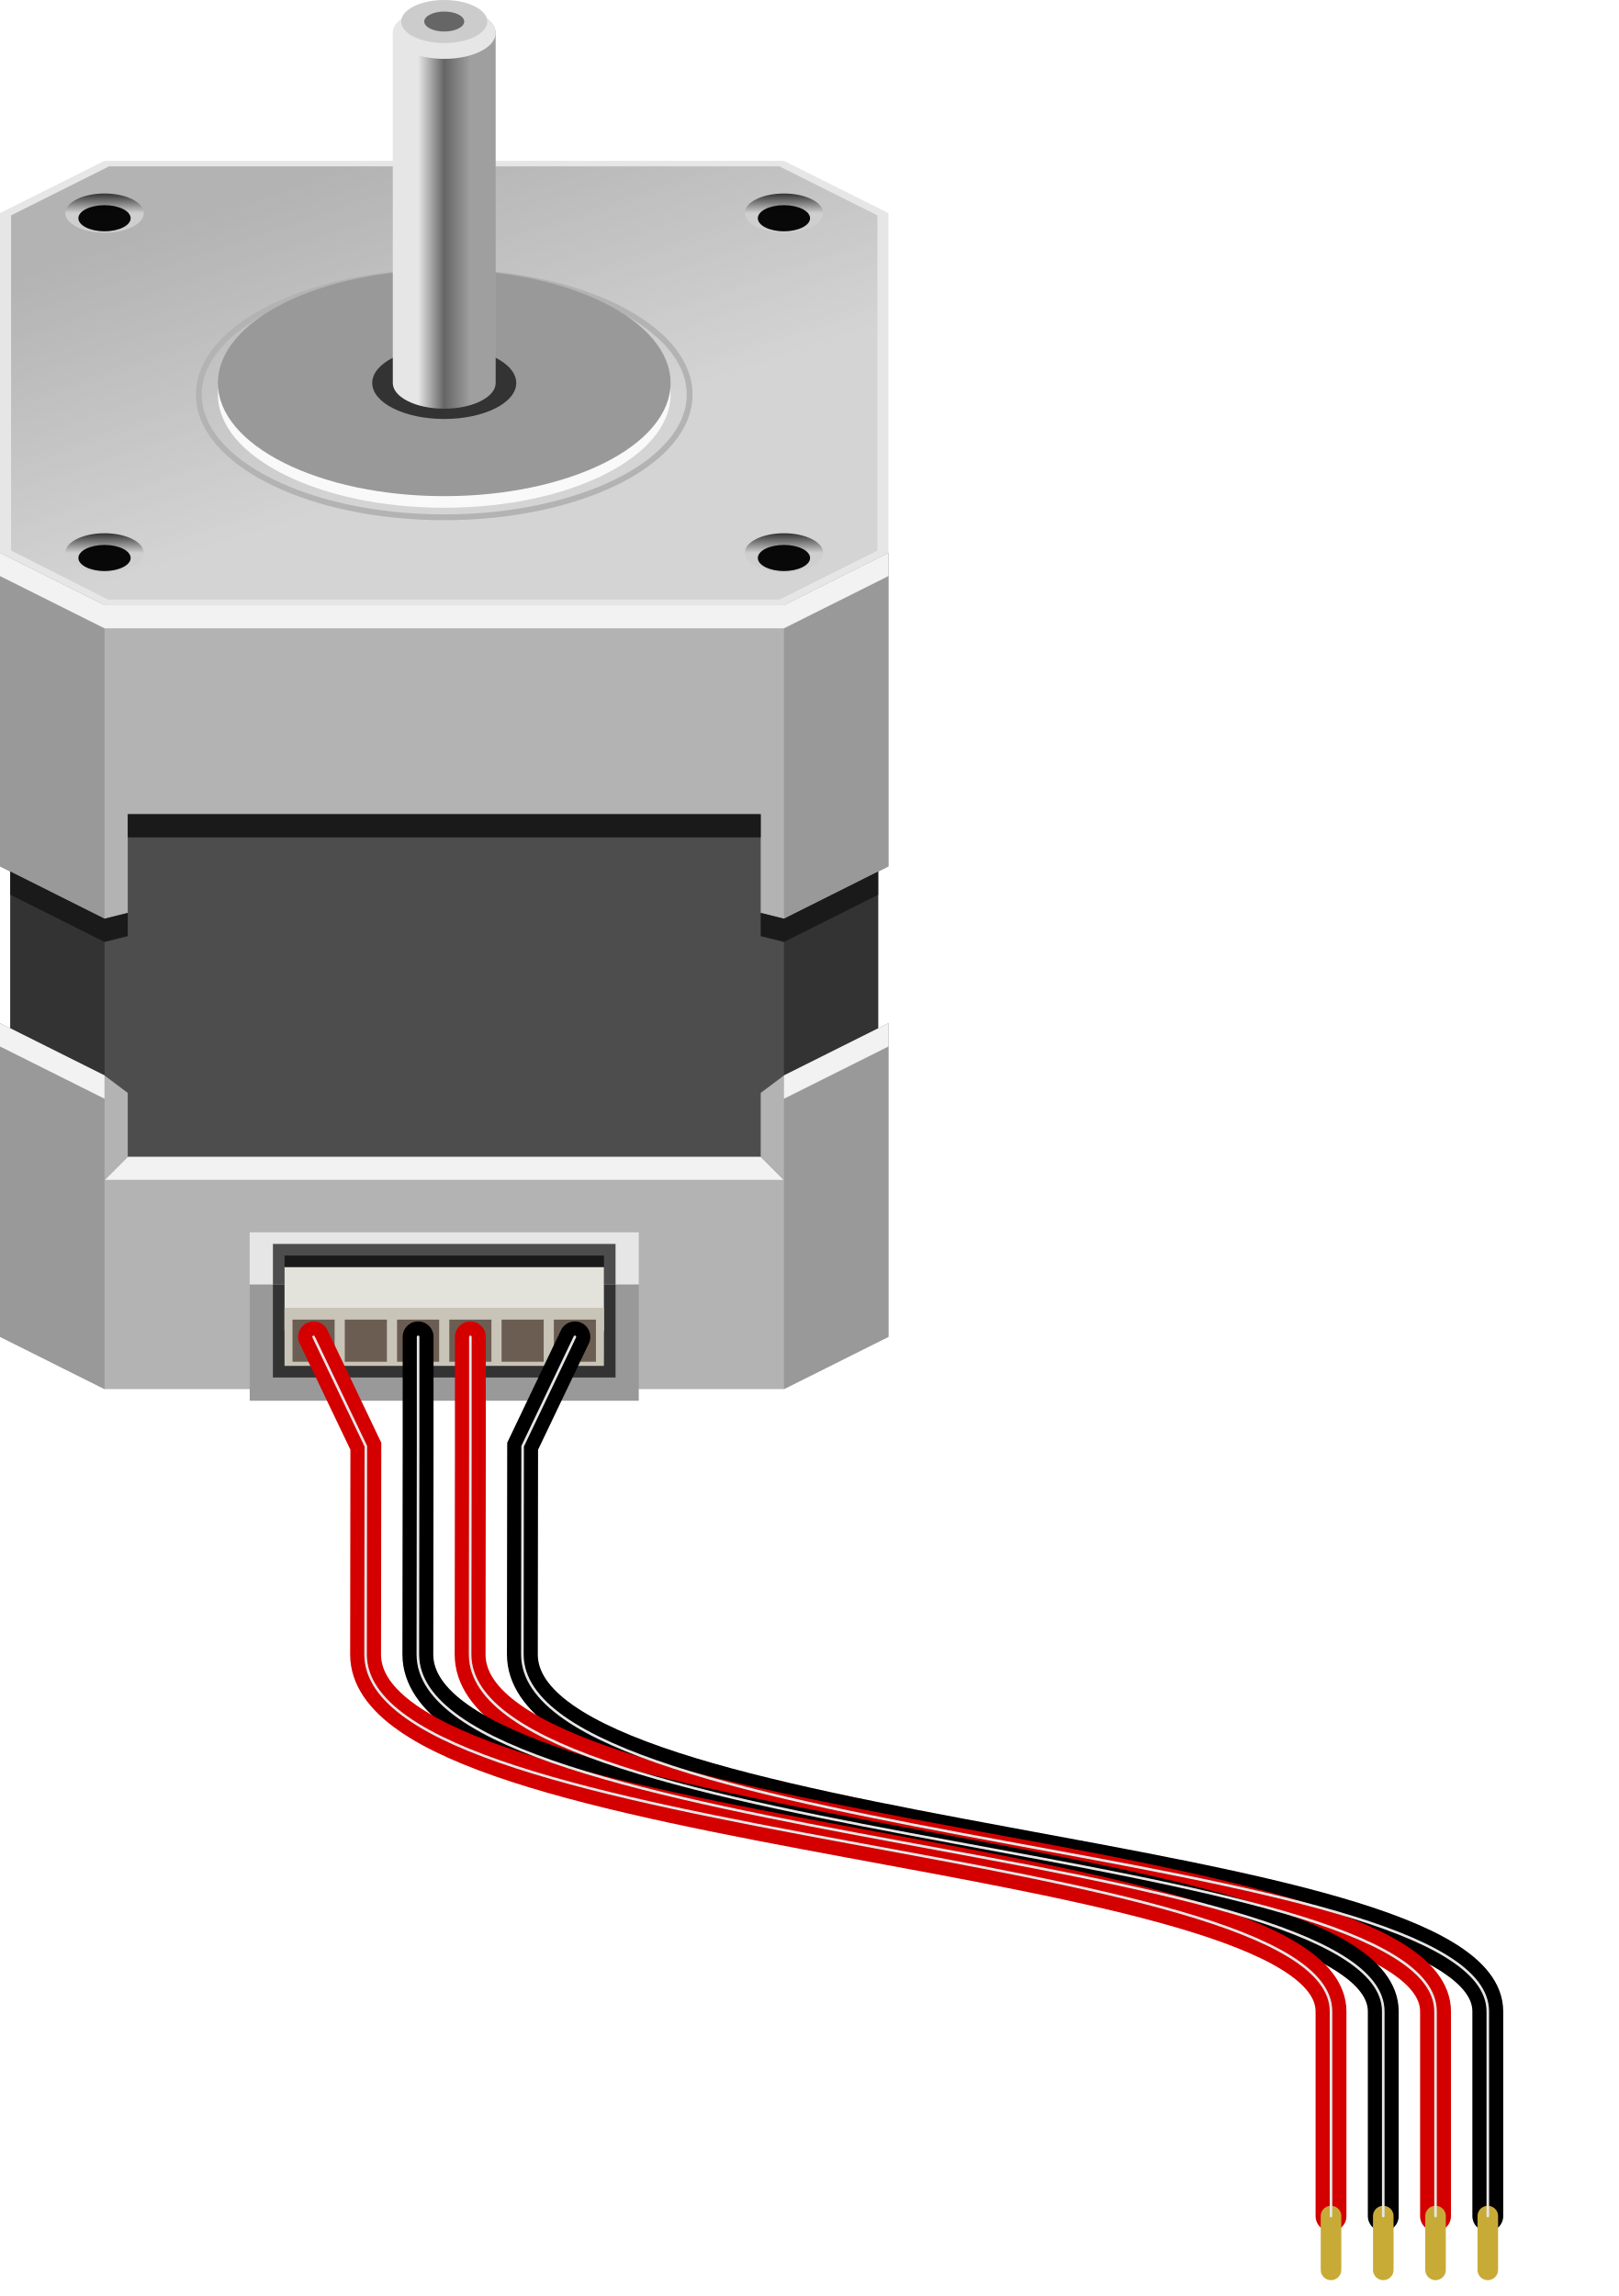
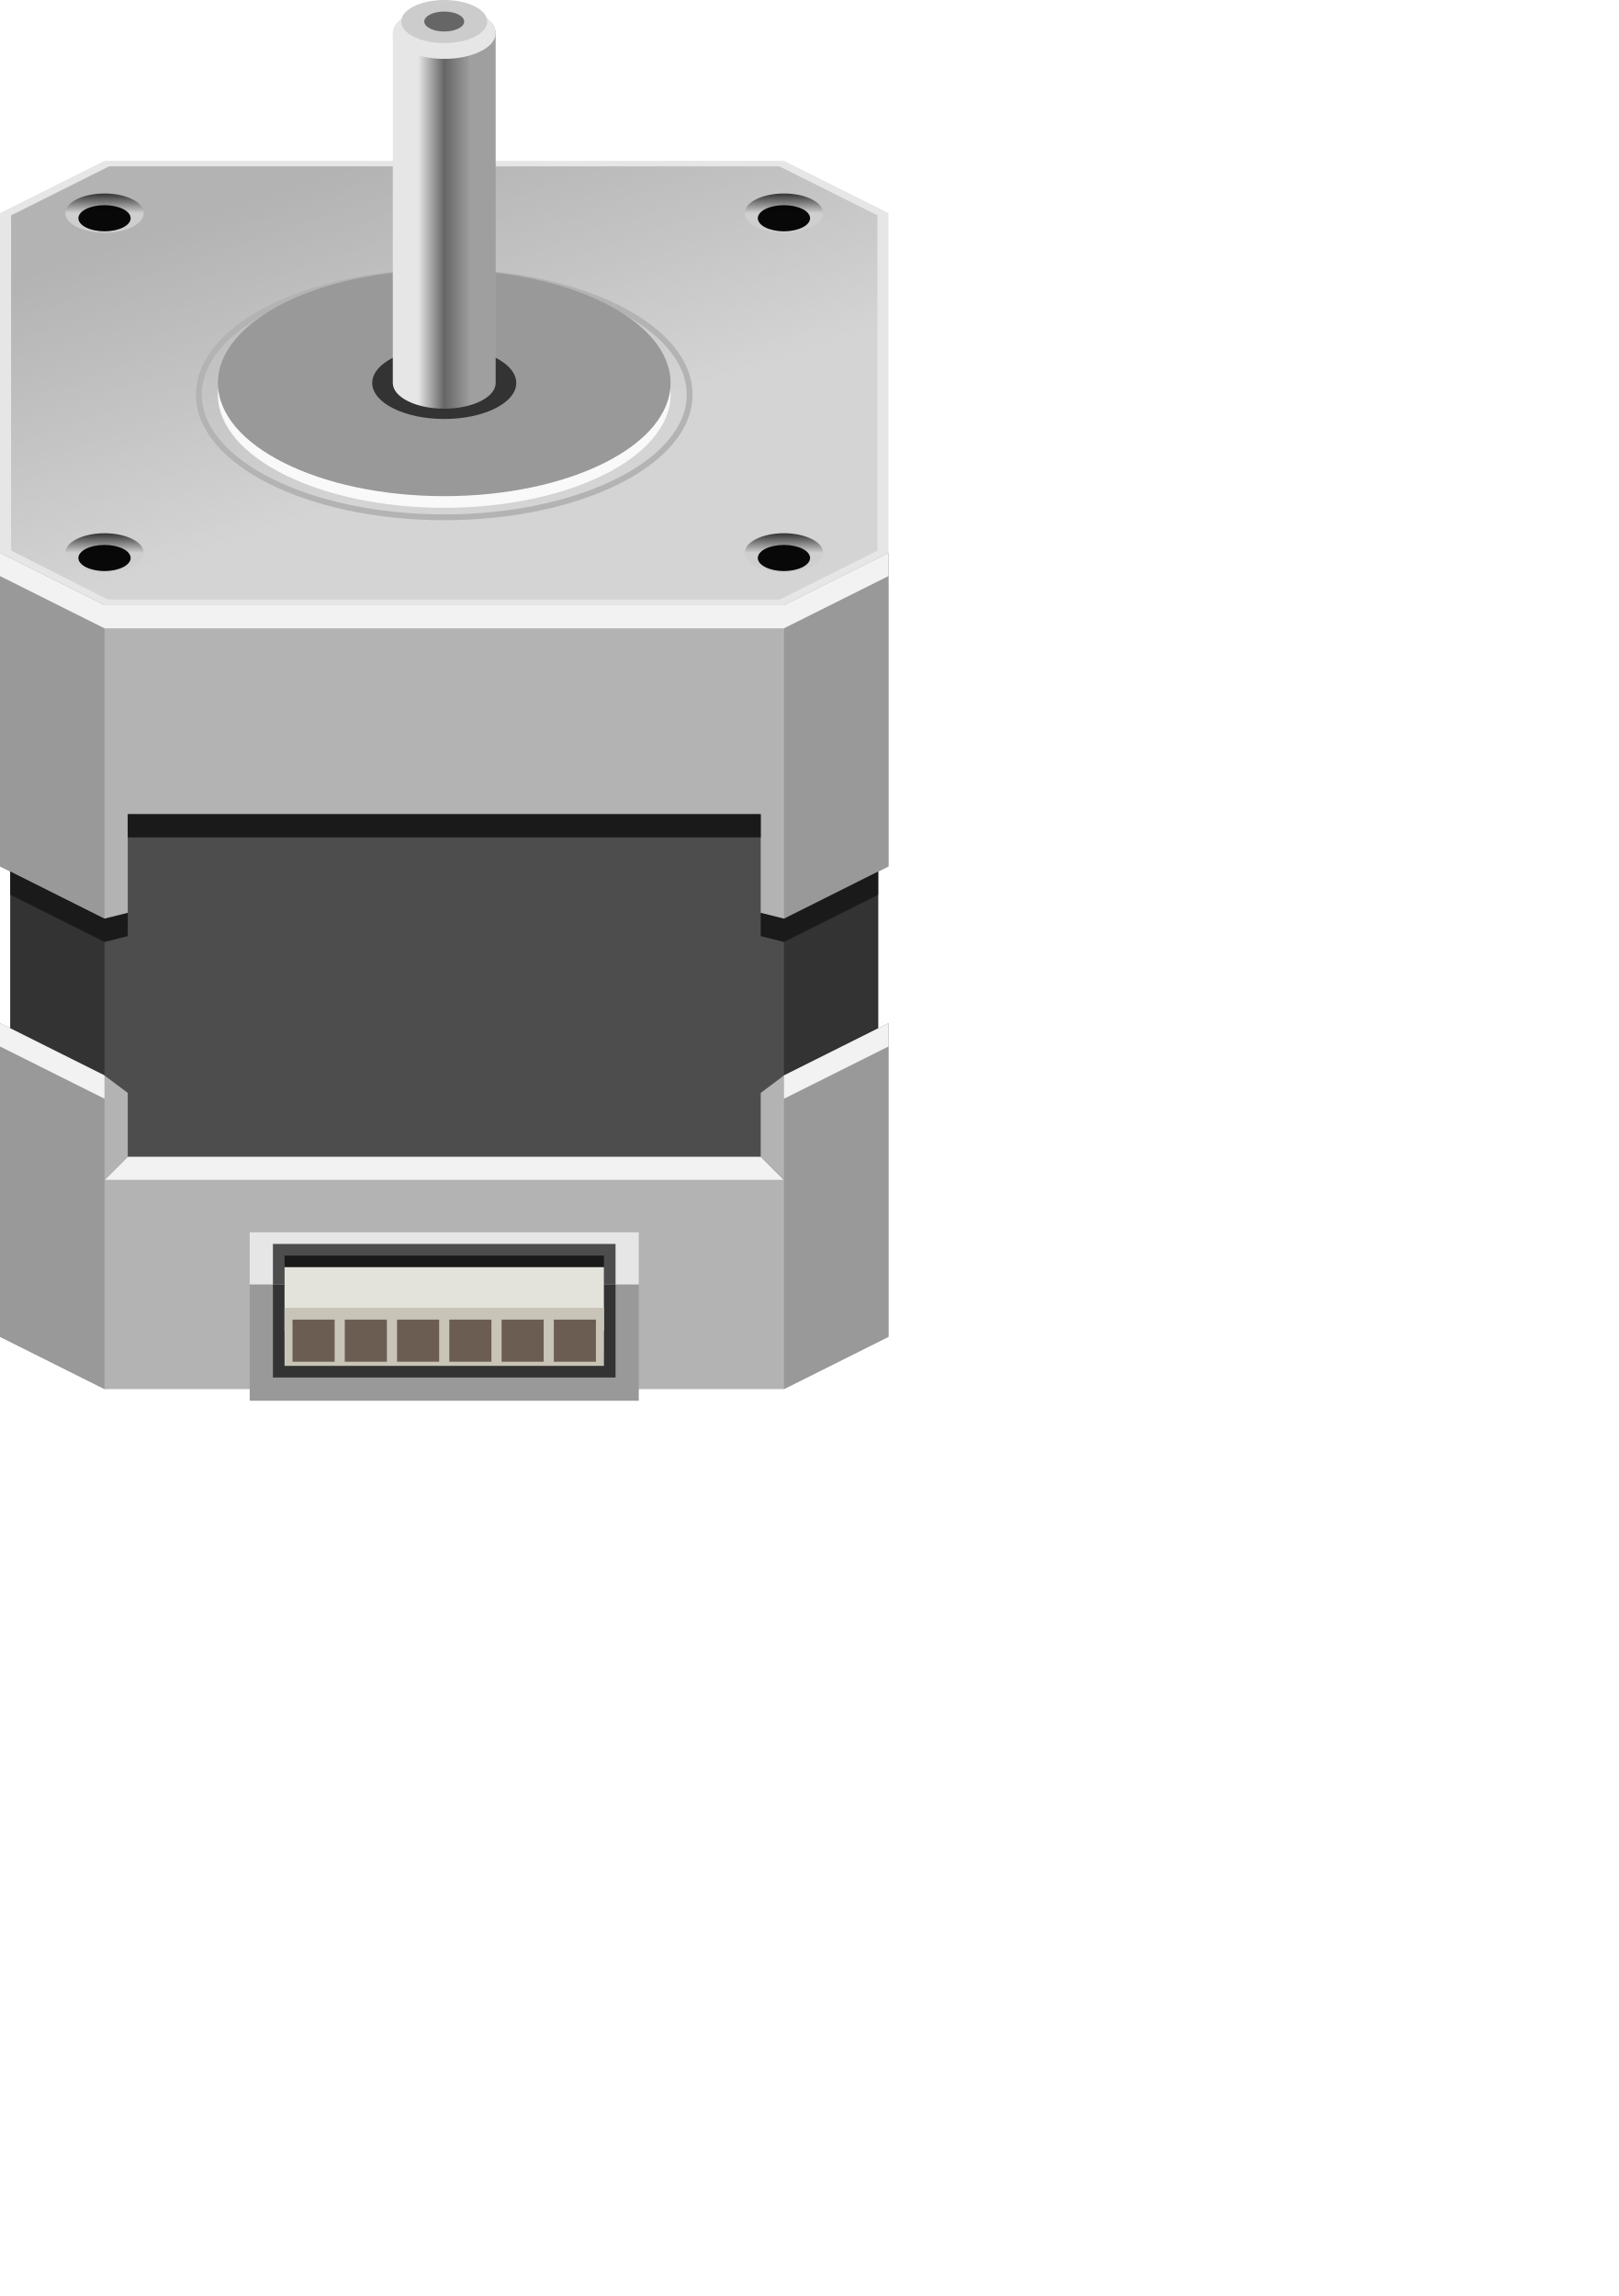
- <svg xmlns="http://www.w3.org/2000/svg" xmlns:xlink="http://www.w3.org/1999/xlink" width="278.707" height="395.35" viewBox="0 0 278.707 395.35" id="svg2" version="1.0">
+ <svg xmlns="http://www.w3.org/2000/svg" xmlns:xlink="http://www.w3.org/1999/xlink" width="278.707" height="395.35" viewBox="0 0 278.707 395.35" id="svg2">
  <defs id="defs4">
-     <linearGradient id="linearGradient3601">
-       <stop style="stop-color:#808080;stop-opacity:1;" offset="0" id="stop3603" />
-       <stop style="stop-color:#808080;stop-opacity:0;" offset="1" id="stop3605" />
-     </linearGradient>
    <linearGradient id="linearGradient3414">
      <stop style="stop-color:#e6e6e6;stop-opacity:1;" offset="0" id="stop3416" />
      <stop id="stop3422" offset="0.5" style="stop-color:#656565;stop-opacity:1;" />
      <stop style="stop-color:#9f9f9f;stop-opacity:1;" offset="1" id="stop3418" />
    </linearGradient>
    <linearGradient id="linearGradient3291">
      <stop style="stop-color:#b3b3b3;stop-opacity:1;" offset="0" id="stop3293" />
      <stop style="stop-color:#b3b3b3;stop-opacity:0.351;" offset="1" id="stop3295" />
    </linearGradient>
    <linearGradient id="linearGradient3219">
      <stop style="stop-color:#000000;stop-opacity:1;" offset="0" id="stop3221" />
      <stop style="stop-color:#cfcfcf;stop-opacity:1;" offset="1" id="stop3223" />
    </linearGradient>
-     <linearGradient xlink:href="#linearGradient3219" id="linearGradient3285" gradientUnits="userSpaceOnUse" x1="18" y1="9" x2="18" y2="18" />
-     <linearGradient xlink:href="#linearGradient3291" id="linearGradient3297" x1="36" y1="18" x2="90" y2="99" gradientUnits="userSpaceOnUse" />
    <linearGradient xlink:href="#linearGradient3414" id="linearGradient3420" x1="72" y1="90" x2="81" y2="90" gradientUnits="userSpaceOnUse" gradientTransform="translate(0,-76.5)" />
    <linearGradient xlink:href="#linearGradient3291" id="linearGradient3527" gradientUnits="userSpaceOnUse" x1="36" y1="18" x2="90" y2="99" />
    <linearGradient xlink:href="#linearGradient3601" id="linearGradient3607" x1="81" y1="225" x2="180" y2="225" gradientUnits="userSpaceOnUse" />
    <linearGradient xlink:href="#linearGradient3219" id="linearGradient4445" gradientUnits="userSpaceOnUse" x1="18" y1="9" x2="18" y2="18" />
    <linearGradient xlink:href="#linearGradient3291" id="linearGradient4678" gradientUnits="userSpaceOnUse" x1="36" y1="18" x2="90" y2="99" />
    <linearGradient xlink:href="#linearGradient3414" id="linearGradient4682" gradientUnits="userSpaceOnUse" gradientTransform="translate(0,-76.5)" x1="72" y1="90" x2="81" y2="90" />
    <linearGradient y2="18" x2="18" y1="9" x1="18" gradientUnits="userSpaceOnUse" id="linearGradient2587" xlink:href="#linearGradient3219" />
    <linearGradient y2="18" x2="18" y1="9" x1="18" gradientUnits="userSpaceOnUse" id="linearGradient2579" xlink:href="#linearGradient3219" />
    <linearGradient y2="18" x2="18" y1="9" x1="18" gradientUnits="userSpaceOnUse" id="linearGradient2571" xlink:href="#linearGradient3219" />
    <linearGradient y2="18" x2="18" y1="9" x1="18" gradientUnits="userSpaceOnUse" id="linearGradient2730" xlink:href="#linearGradient3219" />
    <linearGradient y2="90" x2="81" y1="90" x1="72" gradientTransform="translate(0,-76.5)" gradientUnits="userSpaceOnUse" id="linearGradient2728" xlink:href="#linearGradient3414" />
    <linearGradient y2="99" x2="90" y1="18" x1="36" gradientUnits="userSpaceOnUse" id="linearGradient2726" xlink:href="#linearGradient3291" />
    <linearGradient y2="18" x2="18" y1="9" x1="18" gradientUnits="userSpaceOnUse" id="linearGradient2724" xlink:href="#linearGradient3219" />
    <linearGradient gradientUnits="userSpaceOnUse" y2="225" x2="180" y1="225" x1="81" id="linearGradient2722" xlink:href="#linearGradient3601" />
    <linearGradient y2="99" x2="90" y1="18" x1="36" gradientUnits="userSpaceOnUse" id="linearGradient2720" xlink:href="#linearGradient3291" />
    <linearGradient gradientTransform="translate(0,-76.5)" gradientUnits="userSpaceOnUse" y2="90" x2="81" y1="90" x1="72" id="linearGradient2718" xlink:href="#linearGradient3414" />
    <linearGradient gradientUnits="userSpaceOnUse" y2="99" x2="90" y1="18" x1="36" id="linearGradient2716" xlink:href="#linearGradient3291" />
    <linearGradient y2="18" x2="18" y1="9" x1="18" gradientUnits="userSpaceOnUse" id="linearGradient2714" xlink:href="#linearGradient3219" />
    <linearGradient id="linearGradient2706">
      <stop id="stop2708" offset="0" style="stop-color:#000000;stop-opacity:1;" />
      <stop id="stop2710" offset="1" style="stop-color:#cfcfcf;stop-opacity:1;" />
    </linearGradient>
    <linearGradient id="linearGradient2700">
      <stop id="stop2702" offset="0" style="stop-color:#b3b3b3;stop-opacity:1;" />
      <stop id="stop2704" offset="1" style="stop-color:#b3b3b3;stop-opacity:0.351;" />
    </linearGradient>
    <linearGradient id="linearGradient2692">
      <stop id="stop2694" offset="0" style="stop-color:#e6e6e6;stop-opacity:1;" />
      <stop style="stop-color:#656565;stop-opacity:1;" offset="0.5" id="stop2696" />
      <stop id="stop2698" offset="1" style="stop-color:#9f9f9f;stop-opacity:1;" />
    </linearGradient>
    <linearGradient xlink:href="#linearGradient3219" id="linearGradient2811" gradientUnits="userSpaceOnUse" x1="18" y1="9" x2="18" y2="18" />
  </defs>
  <g id="breadboard">
    <g id="StepperMotor" transform="translate(0,27.69284)">
      <path transform="translate(0,-76.5)" d="M 1.781,154.781 L 1.781,277.906 L 18.406,286.219 L 134.656,286.219 L 151.219,277.906 L 151.219,154.781 L 1.781,154.781 z" id="MotorHousing" style="fill:#4d4d4d;fill-opacity:1;fill-rule:evenodd;stroke:none;stroke-width:1px;stroke-linecap:butt;stroke-linejoin:miter;marker:none;marker-start:none;marker-mid:none;marker-end:none;stroke-miterlimit:4;stroke-dashoffset:0;stroke-opacity:1;visibility:visible;display:inline;overflow:visible;enable-background:accumulate" />
      <path id="MotorHousingShade" style="fill:#333333;fill-opacity:1;fill-rule:evenodd;stroke:none;stroke-width:1px;stroke-linecap:butt;stroke-linejoin:miter;marker:none;marker-start:none;marker-mid:none;marker-end:none;stroke-miterlimit:4;stroke-dashoffset:0;stroke-opacity:1;visibility:visible;display:inline;overflow:visible;enable-background:accumulate" d="M 1.781,109.375 L 1.781,163.375 L 18,171.5 L 18,117.5 L 1.781,109.375 z M 151.219,108.375 L 135,116.5 L 135,170.5 L 151.219,162.375 L 151.219,108.375 z" />
      <path id="CapTop" d="M 0,9 L 18,1.87e-06 L 135,1.87e-06 L 153,9 L 153,67.5 L 135,76.5 L 17.77,76.5 L 0,67.5 L 0,9 z" style="fill:#e6e6e6;fill-opacity:1;fill-rule:evenodd;stroke:none;stroke-width:1px;stroke-linecap:butt;stroke-linejoin:miter;marker:none;marker-start:none;marker-mid:none;marker-end:none;stroke-miterlimit:4;stroke-dashoffset:0;stroke-opacity:1;visibility:visible;display:inline;overflow:visible;enable-background:accumulate" />
      <path transform="matrix(1,0,0,0.5,0,1.87e-6)" d="M 18.781,1.906 L 1.906,18.781 L 1.906,134.188 L 18.594,151.094 L 134.219,151.094 L 151.094,134.219 L 151.094,18.781 L 134.219,1.906 L 18.781,1.906 z" id="CapTopShade" style="fill:url(#linearGradient4678);fill-opacity:1;fill-rule:evenodd;stroke:none;stroke-width:1px;stroke-linecap:butt;stroke-linejoin:miter;marker:none;marker-start:none;marker-mid:none;marker-end:none;stroke-miterlimit:4;stroke-dashoffset:0;stroke-opacity:1;visibility:visible;display:inline;overflow:visible;enable-background:accumulate" />
      <path id="CapTopGrove" d="M 118.757,40.25 C 118.757,51.913 99.826,61.379 76.5,61.379 C 53.174,61.379 34.243,51.913 34.243,40.25 C 34.243,28.587 53.174,19.121 76.5,19.121 C 99.826,19.121 118.757,28.587 118.757,40.25 z" style="fill:none;fill-rule:evenodd;stroke:#b3b3b3;stroke-width:1px;stroke-linecap:butt;stroke-linejoin:miter;stroke-opacity:1" />
      <g transform="matrix(1,0,0,0.5,0,1.87e-6)" id="CapTopMountHole0">
        <path style="fill:url(#linearGradient2811);fill-opacity:1;fill-rule:evenodd;stroke:none;stroke-width:1px;stroke-linecap:butt;stroke-linejoin:miter;stroke-opacity:1" d="M 24.75,18 C 24.75,21.726 21.726,24.75 18,24.75 C 14.274,24.75 11.25,21.726 11.25,18 C 11.25,14.274 14.274,11.25 18,11.25 C 21.726,11.25 24.75,14.274 24.75,18 z" id="path2388" />
        <path id="path3177" d="M 22.5,19.772 C 22.5,22.256 20.484,24.272 18,24.272 C 15.516,24.272 13.5,22.256 13.5,19.772 C 13.5,17.288 15.516,15.272 18,15.272 C 20.484,15.272 22.5,17.288 22.5,19.772 z" style="opacity:0.96;fill:#000000;fill-rule:evenodd;stroke:none;stroke-width:1px;stroke-linecap:butt;stroke-linejoin:miter;stroke-opacity:1" />
      </g>
      <use height="450" width="450" transform="translate(117,1.2999999e-7)" id="CapTopMountHole1" xlink:href="#CapTopMountHole0" y="0" x="0" />
      <use height="450" width="450" transform="translate(0,58.5)" id="CapTopMountHole2" xlink:href="#CapTopMountHole1" y="0" x="0" />
      <use height="450" width="450" transform="translate(-117,1.2999999e-7)" id="CapTopMountHole3" xlink:href="#CapTopMountHole2" y="0" x="0" />
      <path id="CapTopBevelHilite" d="M 115.476,40.25 C 115.476,51.007 98.015,59.738 76.5,59.738 C 54.985,59.738 37.524,51.007 37.524,40.25 C 37.524,29.493 54.985,20.762 76.5,20.762 C 98.015,20.762 115.476,29.493 115.476,40.25 z" style="fill:#f9f9f9;fill-rule:evenodd;stroke:none;stroke-width:1px;stroke-linecap:butt;stroke-linejoin:miter;stroke-opacity:1" />
      <path id="CapTopBevel" d="M 115.476,38.25 C 115.476,49.007 98.015,57.738 76.5,57.738 C 54.985,57.738 37.524,49.007 37.524,38.25 C 37.524,27.493 54.985,18.762 76.5,18.762 C 98.015,18.762 115.476,27.493 115.476,38.25 z" style="fill:#999999;fill-rule:evenodd;stroke:none;stroke-width:1px;stroke-linecap:butt;stroke-linejoin:miter;stroke-opacity:1" />
      <path id="CapTopShaftHole" d="M 88.902,38.25 C 88.902,41.673 83.346,44.451 76.5,44.451 C 69.654,44.451 64.098,41.673 64.098,38.25 C 64.098,34.827 69.654,32.049 76.5,32.049 C 83.346,32.049 88.902,34.827 88.902,38.25 z" style="fill:#333333;fill-rule:evenodd;stroke:none;stroke-width:1px;stroke-linecap:butt;stroke-linejoin:miter;stroke-opacity:1" />
      <path id="Cap" style="fill:#b3b3b3;fill-opacity:1;fill-rule:evenodd;stroke:none;stroke-width:1px;stroke-linecap:butt;stroke-linejoin:miter;stroke-opacity:1" d="M 0,67.5 L 0,121.5 L 18,130.5 L 22,129.5 L 22,112.5 L 131,112.5 L 131,129.5 L 135,130.5 L 153,121.5 L 153,67.5 L 135,76.5 L 18,76.5 L 0,67.5 z M 0,148.495 L 0,202.495 L 18,211.495 L 135,211.495 L 153,202.495 L 153,148.495 L 135,157.495 L 131,160.495 L 131,171.495 L 135,175.495 L 18,175.495 L 22,171.495 L 22,160.495 L 18,157.495 L 0,148.495 z" />
      <path id="CapShade" style="fill:#999999;fill-rule:evenodd;stroke:none;stroke-width:1px;stroke-linecap:butt;stroke-linejoin:miter;stroke-opacity:1" d="M 18,130.5 L 0,121.5 L 0,67.5 L 18,76.5 L 18,130.5 z M 135,130.5 L 153,121.5 L 153,67.5 L 135,76.5 L 135,130.5 z M 135,211.5 L 153,202.5 L 153,148.5 L 135,157.5 L 135,211.5 z M 18,211.5 L 0,202.5 L 0,148.5 L 18,157.5 L 18,211.5 z" />
      <path id="Shaft" d="M 85.358,-21.986 L 85.358,38.25 C 85.358,40.695 81.39,42.679 76.5,42.679 C 71.61,42.679 67.642,40.695 67.642,38.25 L 67.642,-21.986 C 67.642,-24.431 71.61,-26.415 76.5,-26.415 C 81.39,-26.415 85.358,-24.431 85.358,-21.986 z" style="fill:url(#linearGradient4682);fill-opacity:1;fill-rule:evenodd;stroke:none;stroke-width:1px;stroke-linecap:butt;stroke-linejoin:miter;stroke-opacity:1" />
      <path id="ShaftBevel" d="M 85.358,-21.986 C 85.358,-19.541 81.39,-17.557 76.5,-17.557 C 71.61,-17.557 67.642,-19.541 67.642,-21.986 C 67.642,-24.431 71.61,-26.415 76.5,-26.415 C 81.39,-26.415 85.358,-24.431 85.358,-21.986 z" style="fill:#e6e6e6;fill-rule:evenodd;stroke:none;stroke-width:1px;stroke-linecap:butt;stroke-linejoin:miter;stroke-opacity:1" />
      <path style="fill:#cccccc;fill-rule:evenodd;stroke:none;stroke-width:1px;stroke-linecap:butt;stroke-linejoin:miter;stroke-opacity:1" d="M 83.913,-23.986 C 83.913,-21.94 80.592,-20.28 76.5,-20.28 C 72.408,-20.28 69.087,-21.94 69.087,-23.986 C 69.087,-26.032 72.408,-27.693 76.5,-27.693 C 80.592,-27.693 83.913,-26.032 83.913,-23.986 z" id="ShaftTop" />
      <path id="ShaftTopHole" d="M 79.939,-23.986 C 79.939,-23.037 78.399,-22.266 76.5,-22.266 C 74.601,-22.266 73.061,-23.037 73.061,-23.986 C 73.061,-24.936 74.601,-25.706 76.5,-25.706 C 78.399,-25.706 79.939,-24.936 79.939,-23.986 z" style="fill:#666666;fill-rule:evenodd;stroke:none;stroke-width:1px;stroke-linecap:butt;stroke-linejoin:miter;stroke-opacity:1" />
      <path id="CapBevelHilite" style="fill:#f2f2f2;fill-opacity:1;fill-rule:evenodd;stroke:none;stroke-width:1px;stroke-linecap:butt;stroke-linejoin:miter;marker:none;marker-start:none;marker-mid:none;marker-end:none;stroke-miterlimit:4;stroke-dashoffset:0;stroke-opacity:1;visibility:visible;display:inline;overflow:visible;enable-background:accumulate" d="M 0,67.5 L 0,71.5 L 18,80.5 L 135,80.5 L 153,71.5 L 153,67.5 L 135,76.5 L 18,76.5 L 0,67.5 z M 0,148.5 L 0,152.5 L 18,161.5 L 18,157.5 L 0,148.5 z M 153,148.5 L 135,157.5 L 135,161.5 L 153,152.5 L 153,148.5 z M 22,171.495 L 18,175.5 L 135,175.5 L 131,171.495 L 22,171.495 z" />
      <path id="CapBevelShade" style="fill:#1a1a1a;fill-opacity:1;fill-rule:evenodd;stroke:none;stroke-width:1px;stroke-linecap:butt;stroke-linejoin:miter;marker:none;marker-start:none;marker-mid:none;marker-end:none;stroke-miterlimit:4;stroke-dashoffset:0;stroke-opacity:1;visibility:visible;display:inline;overflow:visible;enable-background:accumulate" d="M 22,112.5 L 22,116.5 L 131,116.5 L 131,112.5 L 22,112.5 z M 1.781,122.375 L 1.781,126.375 L 18,134.5 L 22,133.5 L 22,129.5 L 18,130.5 L 1.781,122.375 z M 151.219,122.375 L 135,130.5 L 131,129.5 L 131,133.5 L 135,134.5 L 151.219,126.375 L 151.219,122.375 z" />
      <path id="CapConnectorTop" d="M 43,184.5 L 110,184.5 L 110,193.5 L 43,193.5 L 43,184.5 z" style="fill:#e6e6e6;fill-opacity:1;fill-rule:evenodd;stroke:none;stroke-width:1px;stroke-linecap:butt;stroke-linejoin:miter;marker:none;marker-start:none;marker-mid:none;marker-end:none;stroke-miterlimit:4;stroke-dashoffset:0;stroke-opacity:1;visibility:visible;display:inline;overflow:visible;enable-background:accumulate" />
      <path id="CapConnector" d="M 43,193.5 L 110,193.5 L 110,213.5 L 43,213.5 L 43,193.5 z" style="fill:#999999;fill-opacity:1;fill-rule:evenodd;stroke:none;stroke-width:1px;stroke-linecap:butt;stroke-linejoin:miter;marker:none;marker-start:none;marker-mid:none;marker-end:none;stroke-miterlimit:4;stroke-dashoffset:0;stroke-opacity:1;visibility:visible;display:inline;overflow:visible;enable-background:accumulate" />
      <path id="CapConnectorHousingTop" d="M 47,186.5 L 106,186.5 L 106,193.5 L 47,193.5 L 47,186.5 z" style="fill:#4d4d4d;fill-opacity:1;fill-rule:evenodd;stroke:none;stroke-width:1px;stroke-linecap:butt;stroke-linejoin:miter;marker:none;marker-start:none;marker-mid:none;marker-end:none;stroke-miterlimit:4;stroke-dashoffset:0;stroke-opacity:1;visibility:visible;display:inline;overflow:visible;enable-background:accumulate" />
      <path id="CapConnectorHousing" d="M 47,193.5 L 106,193.5 L 106,209.5 L 47,209.5 L 47,193.5 z" style="fill:#333333;fill-opacity:1;fill-rule:evenodd;stroke:none;stroke-width:1px;stroke-linecap:butt;stroke-linejoin:miter;marker:none;marker-start:none;marker-mid:none;marker-end:none;stroke-miterlimit:4;stroke-dashoffset:0;stroke-opacity:1;visibility:visible;display:inline;overflow:visible;enable-background:accumulate" />
      <path id="CapConnectorHousingInset" d="M 49,193.5 L 104,193.5 L 104,205.5 L 49,205.5 L 49,193.5 z" style="fill:#4d4d4d;fill-opacity:1;fill-rule:evenodd;stroke:none;stroke-width:1px;stroke-linecap:butt;stroke-linejoin:miter;marker:none;marker-start:none;marker-mid:none;marker-end:none;stroke-miterlimit:4;stroke-dashoffset:0;stroke-opacity:1;visibility:visible;display:inline;overflow:visible;enable-background:accumulate" />
      <path id="CapConnectorHousingInsetBack" d="M 49,188.5 L 104,188.5 L 104,199.5 L 49,199.5 L 49,188.5 z" style="fill:#1a1a1a;fill-opacity:1;fill-rule:evenodd;stroke:none;stroke-width:1px;stroke-linecap:butt;stroke-linejoin:miter;marker:none;marker-start:none;marker-mid:none;marker-end:none;stroke-miterlimit:4;stroke-dashoffset:0;stroke-opacity:1;visibility:visible;display:inline;overflow:visible;enable-background:accumulate" />
      <g transform="translate(0,-76.5)" id="CapConnectorPin0">
        <path id="PinBase" d="M 54,270 L 54,279" style="fill:none;fill-rule:evenodd;stroke:#808000;stroke-width:3.543;stroke-linecap:round;stroke-linejoin:miter;stroke-miterlimit:4;stroke-dasharray:none;stroke-opacity:1" />
        <path style="fill:none;fill-rule:evenodd;stroke:#ffff00;stroke-width:0.709;stroke-linecap:round;stroke-linejoin:miter;stroke-miterlimit:4;stroke-dasharray:none;stroke-opacity:1" d="M 54,270 L 54,279" id="PinHilite" />
      </g>
      <use x="0" y="0" xlink:href="#CapConnectorPin0" id="CapConnectorPin1" transform="translate(9,0)" width="278.707" height="395.35" />
      <use x="0" y="0" xlink:href="#CapConnectorPin0" id="CapConnectorPin2" transform="translate(18,0)" width="278.707" height="395.35" />
      <use x="0" y="0" xlink:href="#CapConnectorPin0" id="CapConnectorPin3" transform="translate(27,0)" width="278.707" height="395.35" />
      <use x="0" y="0" xlink:href="#CapConnectorPin0" id="CapConnectorPin4" transform="translate(36,0)" width="278.707" height="395.35" />
      <use x="0" y="0" xlink:href="#CapConnectorPin0" id="CapConnectorPin5" transform="translate(45,0)" width="278.707" height="395.35" />
    </g>
    <g id="JSTConnectorF">
      <path id="HousingTop" d="M 49,218.193 L 104,218.193 L 104,229.193 L 49,229.193 L 49,218.193 z" style="fill:#e3e2db;fill-opacity:1;fill-rule:evenodd;stroke:none;stroke-width:1px;stroke-linecap:butt;stroke-linejoin:miter;marker:none;marker-start:none;marker-mid:none;marker-end:none;stroke-miterlimit:4;stroke-dashoffset:0;stroke-opacity:1;visibility:visible;display:inline;overflow:visible;enable-background:accumulate" />
      <path id="Housing" d="M 49,225.193 L 104,225.193 L 104,235.193 L 49,235.193 L 49,225.193 z" style="fill:#c8c4b7;fill-opacity:1;fill-rule:evenodd;stroke:none;stroke-width:1px;stroke-linecap:butt;stroke-linejoin:miter;marker:none;marker-start:none;marker-mid:none;marker-end:none;stroke-miterlimit:4;stroke-dashoffset:0;stroke-opacity:1;visibility:visible;display:inline;overflow:visible;enable-background:accumulate" />
      <path d="M 95.375,227.225 L 102.625,227.225 L 102.625,234.475 L 95.375,234.475 L 95.375,227.225 z M 77.375,227.225 L 84.625,227.225 L 84.625,234.475 L 77.375,234.475 L 77.375,227.225 z M 68.375,227.225 L 75.625,227.225 L 75.625,234.475 L 68.375,234.475 L 68.375,227.225 z M 86.375,227.225 L 93.625,227.225 L 93.625,234.475 L 86.375,234.475 L 86.375,227.225 z M 50.375,227.225 L 57.625,227.225 L 57.625,234.475 L 50.375,234.475 L 50.375,227.225 z M 59.375,227.225 L 66.625,227.225 L 66.625,234.475 L 59.375,234.475 L 59.375,227.225 z" style="fill:#6c5d53;fill-opacity:1;fill-rule:evenodd;stroke:none;stroke-width:1px;stroke-linecap:butt;stroke-linejoin:miter;marker:none;marker-start:none;marker-mid:none;marker-end:none;stroke-miterlimit:4;stroke-dashoffset:0;stroke-opacity:1;visibility:visible;display:inline;overflow:visible;enable-background:accumulate" id="HousingSlots" />
    </g>
-     <g id="FourWireCable">
-       <path id="FourWire3" d="M 256.207,381.589 L 256.207,346.35 C 256.207,317.807 89.916,317.659 89.956,284.861 L 90,249.029 L 99,230.193" style="fill:none;fill-rule:evenodd;stroke:#000000;stroke-width:5.315;stroke-linecap:round;stroke-linejoin:miter;stroke-miterlimit:4;stroke-dasharray:none;stroke-opacity:1" />
-       <path id="FourWire2" d="M 247.207,381.589 L 247.207,346.35 C 247.207,317.807 80.925,317.659 80.956,284.861 L 81,249.029 L 81,230.193" style="fill:none;fill-rule:evenodd;stroke:#d40000;stroke-width:5.315;stroke-linecap:round;stroke-linejoin:miter;stroke-miterlimit:4;stroke-dasharray:none;stroke-opacity:1" />
-       <path id="FourWire1" d="M 238.207,381.589 L 238.207,346.35 C 238.207,317.807 71.93,317.659 71.956,284.861 L 72,249.029 L 72,230.193" style="fill:none;fill-rule:evenodd;stroke:#000000;stroke-width:5.315;stroke-linecap:round;stroke-linejoin:miter;stroke-miterlimit:4;stroke-dasharray:none;stroke-opacity:1" />
-       <path id="FourWire0" d="M 229.207,381.589 L 229.207,346.35 C 229.207,317.807 62.916,317.659 62.956,284.861 L 63,249.029 L 54,230.193" style="fill:none;fill-rule:evenodd;stroke:#d40000;stroke-width:5.315;stroke-linecap:round;stroke-linejoin:miter;stroke-miterlimit:4;stroke-dasharray:none;stroke-opacity:1" />
-       <path style="fill:none;fill-rule:evenodd;stroke:#c8ab37;stroke-width:3.543;stroke-linecap:round;stroke-linejoin:miter;stroke-miterlimit:4;stroke-dasharray:none;stroke-opacity:1" d="M 256.207,390.85 C 256.207,390.85 256.207,381.589 256.207,381.589" id="FourWire3End" />
-       <path style="fill:none;fill-rule:evenodd;stroke:#c8ab37;stroke-width:3.543;stroke-linecap:round;stroke-linejoin:miter;stroke-miterlimit:4;stroke-dasharray:none;stroke-opacity:1" d="M 247.207,390.85 C 247.207,390.85 247.207,381.589 247.207,381.589" id="FourWire2End" />
-       <path style="fill:none;fill-rule:evenodd;stroke:#c8ab37;stroke-width:3.543;stroke-linecap:round;stroke-linejoin:miter;stroke-miterlimit:4;stroke-dasharray:none;stroke-opacity:1" d="M 238.207,381.589 C 238.207,381.589 238.207,390.85 238.207,390.85" id="FourWire1End" />
-       <path style="fill:none;fill-rule:evenodd;stroke:#c8ab37;stroke-width:3.543;stroke-linecap:round;stroke-linejoin:miter;stroke-miterlimit:4;stroke-dasharray:none;stroke-opacity:1" d="M 229.207,381.589 C 229.207,381.589 229.207,390.85 229.207,390.85" id="FourWire0End" />
-       <path id="FourWireHilite" style="fill:none;fill-rule:evenodd;stroke:#e6e6e6;stroke-width:0.443;stroke-linecap:round;stroke-linejoin:miter;stroke-miterlimit:4;stroke-dasharray:none;stroke-opacity:1" d="M 256.207,381.589 L 256.207,346.35 C 256.207,317.807 89.916,317.659 89.956,284.861 L 90,249.029 L 99,230.193 M 247.207,381.589 L 247.207,346.35 C 247.207,317.807 80.925,317.659 80.956,284.861 L 81,249.029 L 81,230.193 M 238.207,381.589 L 238.207,346.35 C 238.207,317.807 71.93,317.659 71.956,284.861 L 72,249.029 L 72,230.193 M 229.207,381.589 L 229.207,346.35 C 229.207,317.807 62.916,317.659 62.956,284.861 L 63,249.029 L 54,230.193" />
-     </g>
-     <rect style="opacity:1;fill:none;fill-opacity:1;fill-rule:evenodd;stroke:none;stroke-width:1px;stroke-linecap:butt;stroke-linejoin:miter;marker:none;marker-start:none;marker-mid:none;marker-end:none;stroke-miterlimit:4;stroke-dasharray:none;stroke-dashoffset:0;stroke-opacity:1;visibility:visible;display:inline;overflow:visible;enable-background:accumulate" id="connector0pin" width="9" height="9" x="224.707" y="386.35" />
-     <rect y="386.35" x="233.707" height="9" width="9" id="connector1pin" style="opacity:1;fill:none;fill-opacity:1;fill-rule:evenodd;stroke:none;stroke-width:1px;stroke-linecap:butt;stroke-linejoin:miter;marker:none;marker-start:none;marker-mid:none;marker-end:none;stroke-miterlimit:4;stroke-dasharray:none;stroke-dashoffset:0;stroke-opacity:1;visibility:visible;display:inline;overflow:visible;enable-background:accumulate" />
-     <rect style="opacity:1;fill:none;fill-opacity:1;fill-rule:evenodd;stroke:none;stroke-width:1px;stroke-linecap:butt;stroke-linejoin:miter;marker:none;marker-start:none;marker-mid:none;marker-end:none;stroke-miterlimit:4;stroke-dasharray:none;stroke-dashoffset:0;stroke-opacity:1;visibility:visible;display:inline;overflow:visible;enable-background:accumulate" id="connector2pin" width="9" height="9" x="242.707" y="386.35" />
-     <rect y="386.35" x="251.707" height="9" width="9" id="connector3pin" style="opacity:1;fill:none;fill-opacity:1;fill-rule:evenodd;stroke:none;stroke-width:1px;stroke-linecap:butt;stroke-linejoin:miter;marker:none;marker-start:none;marker-mid:none;marker-end:none;stroke-miterlimit:4;stroke-dasharray:none;stroke-dashoffset:0;stroke-opacity:1;visibility:visible;display:inline;overflow:visible;enable-background:accumulate" />
  </g>
</svg>
